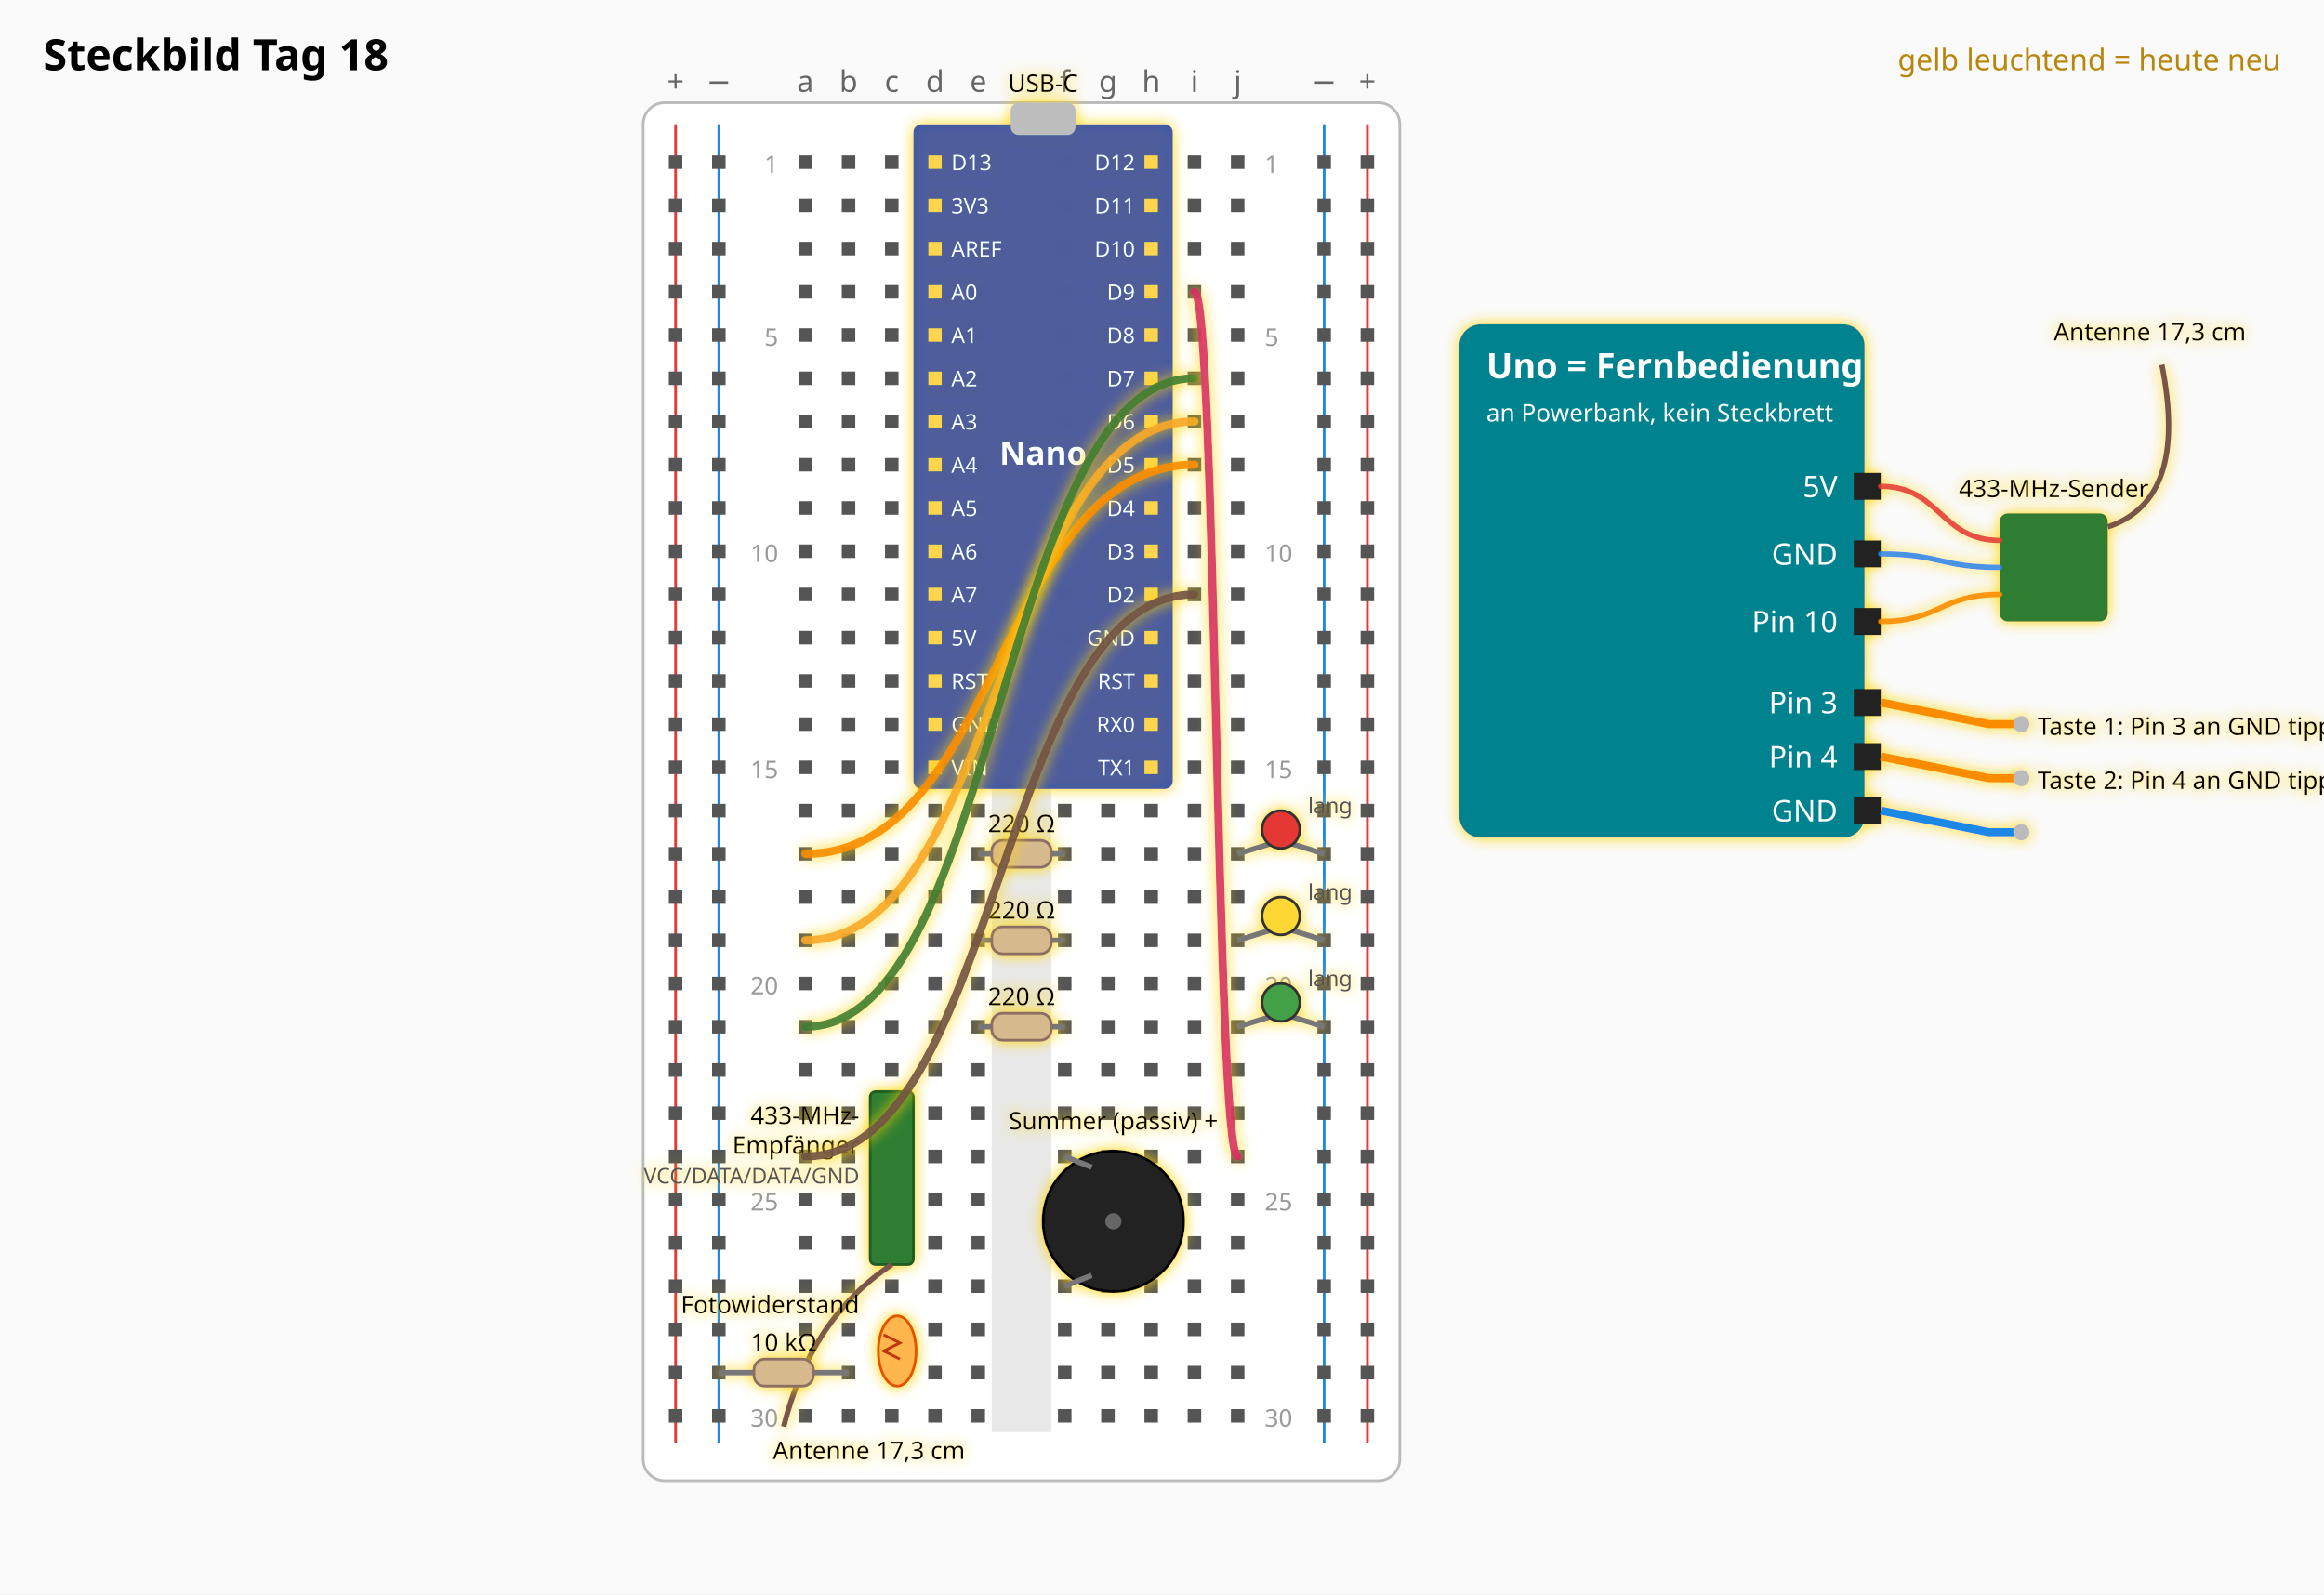
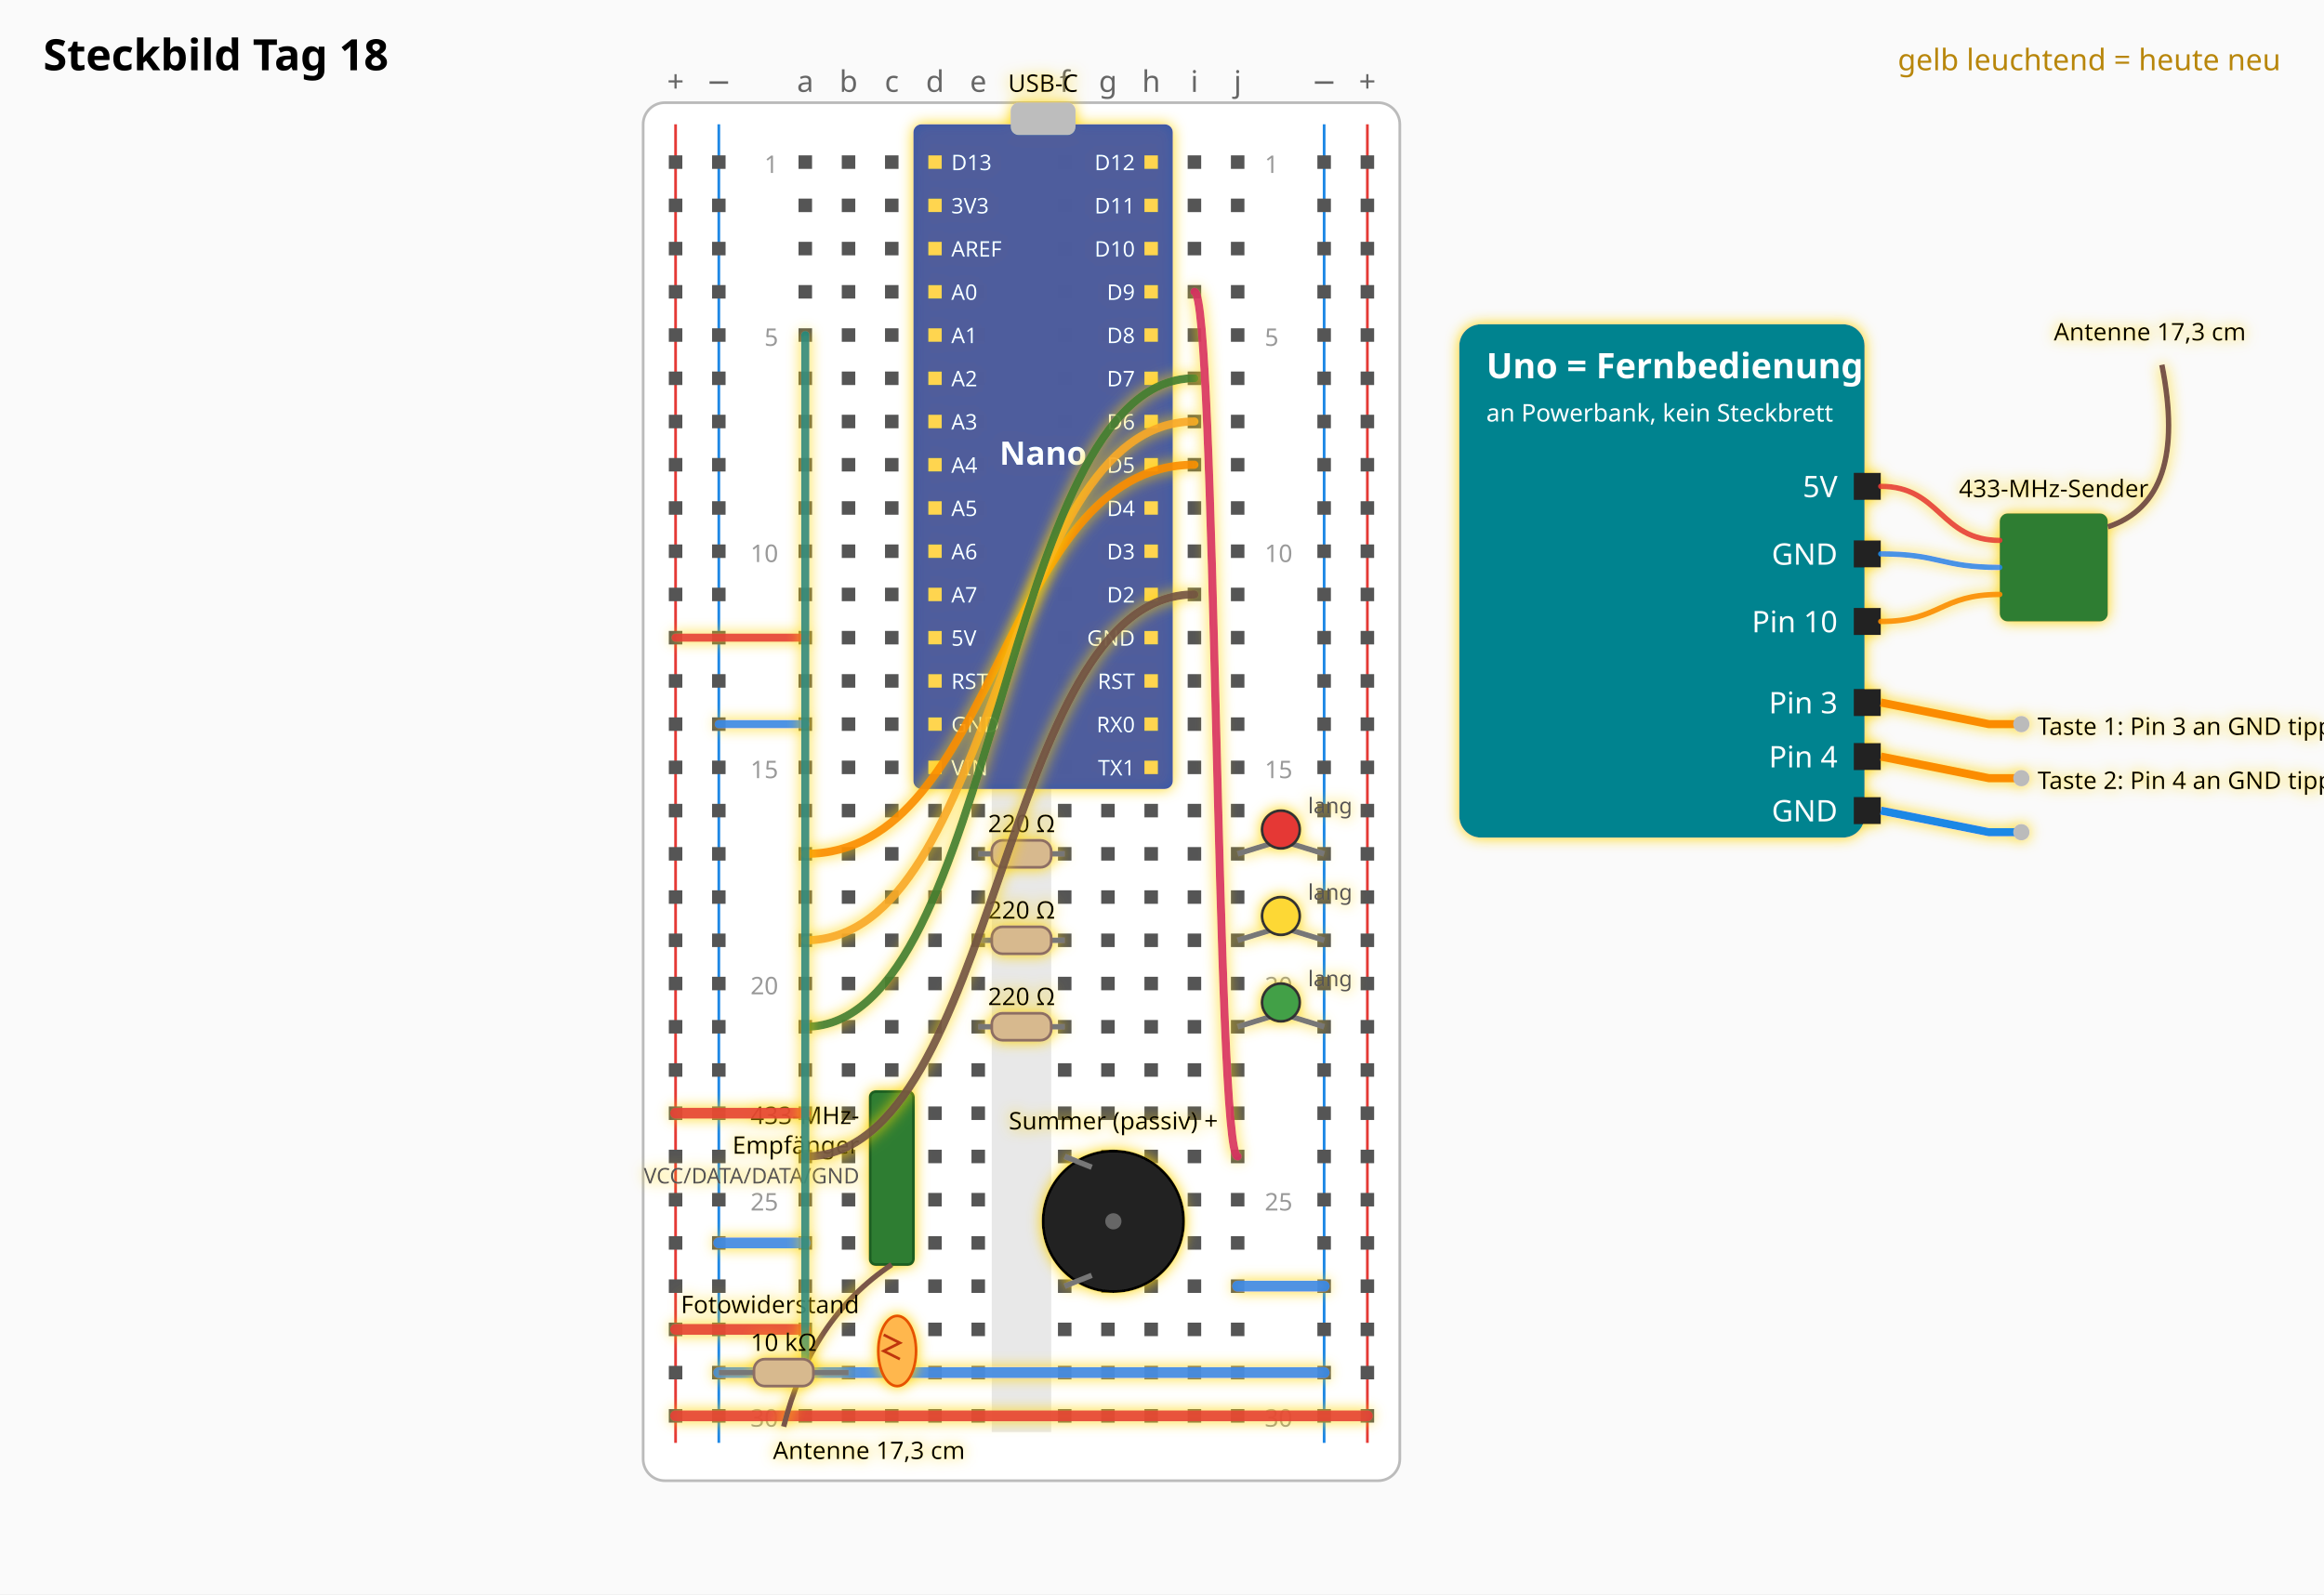
<svg xmlns="http://www.w3.org/2000/svg" viewBox="0 0 860 590" font-family="sans-serif" font-size="11">
  <defs>
-     <filter id="glow" x="-50%" y="-50%" width="200%" height="200%">
+     <filter id="glow" filterUnits="userSpaceOnUse" x="0" y="0" width="860" height="590">
      <feDropShadow dx="0" dy="0" stdDeviation="2.5" flood-color="#ffd400" flood-opacity="1" />
    </filter>
  </defs>
  <rect width="860" height="590" fill="#fafafa" />
  <text x="16" y="26" font-size="16" font-weight="bold">Steckbild Tag 18</text>
  <text x="844" y="26" text-anchor="end" fill="#b8860b">gelb leuchtend = heute neu</text>
  <rect x="238" y="38" width="280" height="510" rx="8" fill="#ffffff" stroke="#bbb" />
  <rect x="367" y="50" width="22" height="480" fill="#e8e8e8" />
  <line x1="250" y1="46" x2="250" y2="534" stroke="#e53935" stroke-width="1" />
  <line x1="506" y1="46" x2="506" y2="534" stroke="#e53935" stroke-width="1" />
  <line x1="266" y1="46" x2="266" y2="534" stroke="#1e88e5" stroke-width="1" />
  <line x1="490" y1="46" x2="490" y2="534" stroke="#1e88e5" stroke-width="1" />
  <text x="250" y="34" text-anchor="middle" fill="#666">+</text>
  <rect x="247.5" y="57.5" width="5" height="5" fill="#555" />
  <rect x="247.5" y="73.5" width="5" height="5" fill="#555" />
  <rect x="247.5" y="89.5" width="5" height="5" fill="#555" />
  <rect x="247.5" y="105.5" width="5" height="5" fill="#555" />
  <rect x="247.5" y="121.5" width="5" height="5" fill="#555" />
  <rect x="247.5" y="137.5" width="5" height="5" fill="#555" />
  <rect x="247.5" y="153.5" width="5" height="5" fill="#555" />
  <rect x="247.5" y="169.5" width="5" height="5" fill="#555" />
  <rect x="247.5" y="185.5" width="5" height="5" fill="#555" />
  <rect x="247.5" y="201.5" width="5" height="5" fill="#555" />
  <rect x="247.5" y="217.5" width="5" height="5" fill="#555" />
  <rect x="247.5" y="233.5" width="5" height="5" fill="#555" />
  <rect x="247.5" y="249.5" width="5" height="5" fill="#555" />
  <rect x="247.5" y="265.5" width="5" height="5" fill="#555" />
  <rect x="247.5" y="281.5" width="5" height="5" fill="#555" />
  <rect x="247.5" y="297.5" width="5" height="5" fill="#555" />
  <rect x="247.5" y="313.5" width="5" height="5" fill="#555" />
  <rect x="247.5" y="329.5" width="5" height="5" fill="#555" />
  <rect x="247.5" y="345.5" width="5" height="5" fill="#555" />
  <rect x="247.5" y="361.5" width="5" height="5" fill="#555" />
  <rect x="247.5" y="377.5" width="5" height="5" fill="#555" />
  <rect x="247.5" y="393.5" width="5" height="5" fill="#555" />
  <rect x="247.5" y="409.5" width="5" height="5" fill="#555" />
  <rect x="247.5" y="425.5" width="5" height="5" fill="#555" />
  <rect x="247.5" y="441.5" width="5" height="5" fill="#555" />
  <rect x="247.5" y="457.5" width="5" height="5" fill="#555" />
  <rect x="247.5" y="473.5" width="5" height="5" fill="#555" />
  <rect x="247.5" y="489.5" width="5" height="5" fill="#555" />
  <rect x="247.5" y="505.5" width="5" height="5" fill="#555" />
  <rect x="247.5" y="521.5" width="5" height="5" fill="#555" />
  <text x="266" y="34" text-anchor="middle" fill="#666">−</text>
  <rect x="263.5" y="57.5" width="5" height="5" fill="#555" />
  <rect x="263.5" y="73.5" width="5" height="5" fill="#555" />
  <rect x="263.5" y="89.5" width="5" height="5" fill="#555" />
  <rect x="263.5" y="105.5" width="5" height="5" fill="#555" />
  <rect x="263.5" y="121.5" width="5" height="5" fill="#555" />
  <rect x="263.5" y="137.5" width="5" height="5" fill="#555" />
  <rect x="263.5" y="153.5" width="5" height="5" fill="#555" />
  <rect x="263.5" y="169.5" width="5" height="5" fill="#555" />
  <rect x="263.5" y="185.5" width="5" height="5" fill="#555" />
  <rect x="263.5" y="201.5" width="5" height="5" fill="#555" />
  <rect x="263.5" y="217.5" width="5" height="5" fill="#555" />
  <rect x="263.5" y="233.5" width="5" height="5" fill="#555" />
  <rect x="263.5" y="249.5" width="5" height="5" fill="#555" />
  <rect x="263.5" y="265.5" width="5" height="5" fill="#555" />
  <rect x="263.5" y="281.5" width="5" height="5" fill="#555" />
  <rect x="263.5" y="297.5" width="5" height="5" fill="#555" />
  <rect x="263.5" y="313.5" width="5" height="5" fill="#555" />
  <rect x="263.5" y="329.5" width="5" height="5" fill="#555" />
  <rect x="263.5" y="345.5" width="5" height="5" fill="#555" />
  <rect x="263.5" y="361.5" width="5" height="5" fill="#555" />
  <rect x="263.5" y="377.5" width="5" height="5" fill="#555" />
  <rect x="263.5" y="393.5" width="5" height="5" fill="#555" />
  <rect x="263.5" y="409.5" width="5" height="5" fill="#555" />
  <rect x="263.5" y="425.5" width="5" height="5" fill="#555" />
  <rect x="263.5" y="441.5" width="5" height="5" fill="#555" />
  <rect x="263.5" y="457.5" width="5" height="5" fill="#555" />
  <rect x="263.5" y="473.5" width="5" height="5" fill="#555" />
  <rect x="263.5" y="489.5" width="5" height="5" fill="#555" />
  <rect x="263.5" y="505.5" width="5" height="5" fill="#555" />
  <rect x="263.5" y="521.5" width="5" height="5" fill="#555" />
  <text x="298" y="34" text-anchor="middle" fill="#666">a</text>
  <rect x="295.5" y="57.5" width="5" height="5" fill="#555" />
  <rect x="295.5" y="73.5" width="5" height="5" fill="#555" />
  <rect x="295.5" y="89.5" width="5" height="5" fill="#555" />
  <rect x="295.5" y="105.5" width="5" height="5" fill="#555" />
  <rect x="295.5" y="121.5" width="5" height="5" fill="#555" />
  <rect x="295.5" y="137.5" width="5" height="5" fill="#555" />
  <rect x="295.5" y="153.5" width="5" height="5" fill="#555" />
  <rect x="295.5" y="169.5" width="5" height="5" fill="#555" />
  <rect x="295.5" y="185.5" width="5" height="5" fill="#555" />
  <rect x="295.5" y="201.5" width="5" height="5" fill="#555" />
  <rect x="295.5" y="217.5" width="5" height="5" fill="#555" />
  <rect x="295.5" y="233.5" width="5" height="5" fill="#555" />
  <rect x="295.5" y="249.5" width="5" height="5" fill="#555" />
  <rect x="295.5" y="265.5" width="5" height="5" fill="#555" />
  <rect x="295.5" y="281.5" width="5" height="5" fill="#555" />
  <rect x="295.5" y="297.5" width="5" height="5" fill="#555" />
  <rect x="295.5" y="313.5" width="5" height="5" fill="#555" />
  <rect x="295.5" y="329.5" width="5" height="5" fill="#555" />
  <rect x="295.5" y="345.5" width="5" height="5" fill="#555" />
  <rect x="295.5" y="361.5" width="5" height="5" fill="#555" />
  <rect x="295.5" y="377.5" width="5" height="5" fill="#555" />
  <rect x="295.5" y="393.5" width="5" height="5" fill="#555" />
  <rect x="295.5" y="409.5" width="5" height="5" fill="#555" />
  <rect x="295.5" y="425.5" width="5" height="5" fill="#555" />
  <rect x="295.5" y="441.5" width="5" height="5" fill="#555" />
  <rect x="295.5" y="457.5" width="5" height="5" fill="#555" />
  <rect x="295.5" y="473.5" width="5" height="5" fill="#555" />
  <rect x="295.5" y="489.5" width="5" height="5" fill="#555" />
  <rect x="295.5" y="505.5" width="5" height="5" fill="#555" />
  <rect x="295.5" y="521.5" width="5" height="5" fill="#555" />
  <text x="314" y="34" text-anchor="middle" fill="#666">b</text>
  <rect x="311.5" y="57.5" width="5" height="5" fill="#555" />
  <rect x="311.5" y="73.5" width="5" height="5" fill="#555" />
  <rect x="311.5" y="89.5" width="5" height="5" fill="#555" />
  <rect x="311.5" y="105.5" width="5" height="5" fill="#555" />
  <rect x="311.5" y="121.5" width="5" height="5" fill="#555" />
  <rect x="311.5" y="137.5" width="5" height="5" fill="#555" />
  <rect x="311.5" y="153.5" width="5" height="5" fill="#555" />
  <rect x="311.5" y="169.5" width="5" height="5" fill="#555" />
  <rect x="311.5" y="185.5" width="5" height="5" fill="#555" />
  <rect x="311.5" y="201.5" width="5" height="5" fill="#555" />
  <rect x="311.5" y="217.5" width="5" height="5" fill="#555" />
  <rect x="311.5" y="233.5" width="5" height="5" fill="#555" />
  <rect x="311.5" y="249.5" width="5" height="5" fill="#555" />
  <rect x="311.5" y="265.5" width="5" height="5" fill="#555" />
  <rect x="311.5" y="281.5" width="5" height="5" fill="#555" />
  <rect x="311.5" y="297.5" width="5" height="5" fill="#555" />
  <rect x="311.5" y="313.5" width="5" height="5" fill="#555" />
  <rect x="311.5" y="329.5" width="5" height="5" fill="#555" />
  <rect x="311.5" y="345.5" width="5" height="5" fill="#555" />
  <rect x="311.5" y="361.5" width="5" height="5" fill="#555" />
  <rect x="311.5" y="377.5" width="5" height="5" fill="#555" />
  <rect x="311.5" y="393.5" width="5" height="5" fill="#555" />
  <rect x="311.5" y="409.5" width="5" height="5" fill="#555" />
  <rect x="311.5" y="425.5" width="5" height="5" fill="#555" />
  <rect x="311.5" y="441.5" width="5" height="5" fill="#555" />
  <rect x="311.5" y="457.5" width="5" height="5" fill="#555" />
  <rect x="311.5" y="473.5" width="5" height="5" fill="#555" />
  <rect x="311.5" y="489.5" width="5" height="5" fill="#555" />
  <rect x="311.5" y="505.5" width="5" height="5" fill="#555" />
  <rect x="311.5" y="521.5" width="5" height="5" fill="#555" />
  <text x="330" y="34" text-anchor="middle" fill="#666">c</text>
  <rect x="327.5" y="57.5" width="5" height="5" fill="#555" />
  <rect x="327.5" y="73.5" width="5" height="5" fill="#555" />
  <rect x="327.5" y="89.5" width="5" height="5" fill="#555" />
  <rect x="327.5" y="105.5" width="5" height="5" fill="#555" />
  <rect x="327.5" y="121.5" width="5" height="5" fill="#555" />
  <rect x="327.5" y="137.5" width="5" height="5" fill="#555" />
  <rect x="327.5" y="153.5" width="5" height="5" fill="#555" />
  <rect x="327.5" y="169.5" width="5" height="5" fill="#555" />
  <rect x="327.5" y="185.5" width="5" height="5" fill="#555" />
  <rect x="327.5" y="201.5" width="5" height="5" fill="#555" />
  <rect x="327.5" y="217.5" width="5" height="5" fill="#555" />
  <rect x="327.5" y="233.5" width="5" height="5" fill="#555" />
  <rect x="327.5" y="249.5" width="5" height="5" fill="#555" />
  <rect x="327.5" y="265.5" width="5" height="5" fill="#555" />
  <rect x="327.5" y="281.5" width="5" height="5" fill="#555" />
  <rect x="327.5" y="297.5" width="5" height="5" fill="#555" />
  <rect x="327.5" y="313.5" width="5" height="5" fill="#555" />
  <rect x="327.5" y="329.5" width="5" height="5" fill="#555" />
  <rect x="327.5" y="345.5" width="5" height="5" fill="#555" />
  <rect x="327.5" y="361.5" width="5" height="5" fill="#555" />
  <rect x="327.5" y="377.5" width="5" height="5" fill="#555" />
  <rect x="327.5" y="393.5" width="5" height="5" fill="#555" />
  <rect x="327.5" y="409.5" width="5" height="5" fill="#555" />
  <rect x="327.5" y="425.5" width="5" height="5" fill="#555" />
  <rect x="327.5" y="441.5" width="5" height="5" fill="#555" />
  <rect x="327.5" y="457.5" width="5" height="5" fill="#555" />
  <rect x="327.5" y="473.5" width="5" height="5" fill="#555" />
  <rect x="327.5" y="489.5" width="5" height="5" fill="#555" />
  <rect x="327.5" y="505.5" width="5" height="5" fill="#555" />
  <rect x="327.5" y="521.5" width="5" height="5" fill="#555" />
  <text x="346" y="34" text-anchor="middle" fill="#666">d</text>
  <rect x="343.5" y="57.5" width="5" height="5" fill="#555" />
  <rect x="343.5" y="73.5" width="5" height="5" fill="#555" />
  <rect x="343.5" y="89.5" width="5" height="5" fill="#555" />
  <rect x="343.5" y="105.5" width="5" height="5" fill="#555" />
  <rect x="343.5" y="121.5" width="5" height="5" fill="#555" />
  <rect x="343.5" y="137.5" width="5" height="5" fill="#555" />
  <rect x="343.5" y="153.5" width="5" height="5" fill="#555" />
  <rect x="343.5" y="169.5" width="5" height="5" fill="#555" />
  <rect x="343.5" y="185.5" width="5" height="5" fill="#555" />
  <rect x="343.5" y="201.5" width="5" height="5" fill="#555" />
  <rect x="343.5" y="217.5" width="5" height="5" fill="#555" />
  <rect x="343.5" y="233.5" width="5" height="5" fill="#555" />
  <rect x="343.5" y="249.5" width="5" height="5" fill="#555" />
  <rect x="343.5" y="265.5" width="5" height="5" fill="#555" />
  <rect x="343.5" y="281.5" width="5" height="5" fill="#555" />
  <rect x="343.5" y="297.5" width="5" height="5" fill="#555" />
  <rect x="343.5" y="313.5" width="5" height="5" fill="#555" />
  <rect x="343.5" y="329.5" width="5" height="5" fill="#555" />
  <rect x="343.5" y="345.5" width="5" height="5" fill="#555" />
  <rect x="343.5" y="361.5" width="5" height="5" fill="#555" />
  <rect x="343.5" y="377.5" width="5" height="5" fill="#555" />
  <rect x="343.5" y="393.5" width="5" height="5" fill="#555" />
  <rect x="343.5" y="409.5" width="5" height="5" fill="#555" />
  <rect x="343.5" y="425.5" width="5" height="5" fill="#555" />
  <rect x="343.5" y="441.5" width="5" height="5" fill="#555" />
  <rect x="343.5" y="457.5" width="5" height="5" fill="#555" />
  <rect x="343.5" y="473.5" width="5" height="5" fill="#555" />
  <rect x="343.5" y="489.5" width="5" height="5" fill="#555" />
  <rect x="343.5" y="505.5" width="5" height="5" fill="#555" />
  <rect x="343.5" y="521.5" width="5" height="5" fill="#555" />
  <text x="362" y="34" text-anchor="middle" fill="#666">e</text>
  <rect x="359.5" y="57.5" width="5" height="5" fill="#555" />
  <rect x="359.5" y="73.5" width="5" height="5" fill="#555" />
  <rect x="359.5" y="89.5" width="5" height="5" fill="#555" />
  <rect x="359.5" y="105.5" width="5" height="5" fill="#555" />
  <rect x="359.5" y="121.5" width="5" height="5" fill="#555" />
  <rect x="359.5" y="137.5" width="5" height="5" fill="#555" />
  <rect x="359.5" y="153.5" width="5" height="5" fill="#555" />
  <rect x="359.5" y="169.5" width="5" height="5" fill="#555" />
  <rect x="359.5" y="185.5" width="5" height="5" fill="#555" />
  <rect x="359.5" y="201.5" width="5" height="5" fill="#555" />
  <rect x="359.5" y="217.5" width="5" height="5" fill="#555" />
  <rect x="359.5" y="233.5" width="5" height="5" fill="#555" />
  <rect x="359.5" y="249.5" width="5" height="5" fill="#555" />
  <rect x="359.5" y="265.5" width="5" height="5" fill="#555" />
  <rect x="359.5" y="281.5" width="5" height="5" fill="#555" />
  <rect x="359.5" y="297.5" width="5" height="5" fill="#555" />
  <rect x="359.5" y="313.5" width="5" height="5" fill="#555" />
  <rect x="359.5" y="329.5" width="5" height="5" fill="#555" />
  <rect x="359.5" y="345.5" width="5" height="5" fill="#555" />
  <rect x="359.5" y="361.5" width="5" height="5" fill="#555" />
  <rect x="359.5" y="377.5" width="5" height="5" fill="#555" />
  <rect x="359.5" y="393.5" width="5" height="5" fill="#555" />
  <rect x="359.5" y="409.5" width="5" height="5" fill="#555" />
  <rect x="359.5" y="425.5" width="5" height="5" fill="#555" />
  <rect x="359.5" y="441.5" width="5" height="5" fill="#555" />
  <rect x="359.5" y="457.5" width="5" height="5" fill="#555" />
  <rect x="359.5" y="473.5" width="5" height="5" fill="#555" />
  <rect x="359.5" y="489.5" width="5" height="5" fill="#555" />
  <rect x="359.5" y="505.5" width="5" height="5" fill="#555" />
  <rect x="359.5" y="521.5" width="5" height="5" fill="#555" />
  <text x="394" y="34" text-anchor="middle" fill="#666">f</text>
  <rect x="391.5" y="57.5" width="5" height="5" fill="#555" />
  <rect x="391.5" y="73.5" width="5" height="5" fill="#555" />
  <rect x="391.5" y="89.5" width="5" height="5" fill="#555" />
  <rect x="391.5" y="105.5" width="5" height="5" fill="#555" />
  <rect x="391.5" y="121.5" width="5" height="5" fill="#555" />
  <rect x="391.5" y="137.5" width="5" height="5" fill="#555" />
  <rect x="391.5" y="153.5" width="5" height="5" fill="#555" />
  <rect x="391.5" y="169.5" width="5" height="5" fill="#555" />
  <rect x="391.5" y="185.5" width="5" height="5" fill="#555" />
  <rect x="391.5" y="201.5" width="5" height="5" fill="#555" />
  <rect x="391.5" y="217.5" width="5" height="5" fill="#555" />
  <rect x="391.5" y="233.5" width="5" height="5" fill="#555" />
  <rect x="391.5" y="249.5" width="5" height="5" fill="#555" />
  <rect x="391.5" y="265.5" width="5" height="5" fill="#555" />
  <rect x="391.5" y="281.5" width="5" height="5" fill="#555" />
  <rect x="391.5" y="297.5" width="5" height="5" fill="#555" />
  <rect x="391.5" y="313.5" width="5" height="5" fill="#555" />
  <rect x="391.5" y="329.5" width="5" height="5" fill="#555" />
  <rect x="391.5" y="345.5" width="5" height="5" fill="#555" />
  <rect x="391.5" y="361.5" width="5" height="5" fill="#555" />
  <rect x="391.5" y="377.5" width="5" height="5" fill="#555" />
  <rect x="391.5" y="393.5" width="5" height="5" fill="#555" />
  <rect x="391.5" y="409.5" width="5" height="5" fill="#555" />
  <rect x="391.5" y="425.5" width="5" height="5" fill="#555" />
  <rect x="391.5" y="441.5" width="5" height="5" fill="#555" />
  <rect x="391.5" y="457.5" width="5" height="5" fill="#555" />
  <rect x="391.5" y="473.5" width="5" height="5" fill="#555" />
  <rect x="391.5" y="489.5" width="5" height="5" fill="#555" />
  <rect x="391.5" y="505.5" width="5" height="5" fill="#555" />
  <rect x="391.5" y="521.5" width="5" height="5" fill="#555" />
  <text x="410" y="34" text-anchor="middle" fill="#666">g</text>
  <rect x="407.5" y="57.5" width="5" height="5" fill="#555" />
  <rect x="407.5" y="73.5" width="5" height="5" fill="#555" />
  <rect x="407.5" y="89.5" width="5" height="5" fill="#555" />
  <rect x="407.5" y="105.5" width="5" height="5" fill="#555" />
  <rect x="407.5" y="121.5" width="5" height="5" fill="#555" />
  <rect x="407.5" y="137.5" width="5" height="5" fill="#555" />
  <rect x="407.5" y="153.5" width="5" height="5" fill="#555" />
  <rect x="407.5" y="169.5" width="5" height="5" fill="#555" />
  <rect x="407.5" y="185.5" width="5" height="5" fill="#555" />
  <rect x="407.5" y="201.5" width="5" height="5" fill="#555" />
  <rect x="407.5" y="217.5" width="5" height="5" fill="#555" />
  <rect x="407.5" y="233.5" width="5" height="5" fill="#555" />
  <rect x="407.5" y="249.5" width="5" height="5" fill="#555" />
  <rect x="407.5" y="265.5" width="5" height="5" fill="#555" />
  <rect x="407.5" y="281.5" width="5" height="5" fill="#555" />
  <rect x="407.5" y="297.5" width="5" height="5" fill="#555" />
  <rect x="407.5" y="313.5" width="5" height="5" fill="#555" />
  <rect x="407.5" y="329.5" width="5" height="5" fill="#555" />
  <rect x="407.5" y="345.5" width="5" height="5" fill="#555" />
  <rect x="407.5" y="361.5" width="5" height="5" fill="#555" />
  <rect x="407.5" y="377.5" width="5" height="5" fill="#555" />
  <rect x="407.5" y="393.5" width="5" height="5" fill="#555" />
  <rect x="407.5" y="409.5" width="5" height="5" fill="#555" />
  <rect x="407.5" y="425.5" width="5" height="5" fill="#555" />
  <rect x="407.5" y="441.5" width="5" height="5" fill="#555" />
  <rect x="407.5" y="457.5" width="5" height="5" fill="#555" />
  <rect x="407.5" y="473.5" width="5" height="5" fill="#555" />
  <rect x="407.5" y="489.5" width="5" height="5" fill="#555" />
  <rect x="407.5" y="505.5" width="5" height="5" fill="#555" />
  <rect x="407.5" y="521.5" width="5" height="5" fill="#555" />
  <text x="426" y="34" text-anchor="middle" fill="#666">h</text>
  <rect x="423.5" y="57.5" width="5" height="5" fill="#555" />
  <rect x="423.5" y="73.5" width="5" height="5" fill="#555" />
  <rect x="423.5" y="89.5" width="5" height="5" fill="#555" />
  <rect x="423.5" y="105.5" width="5" height="5" fill="#555" />
  <rect x="423.5" y="121.5" width="5" height="5" fill="#555" />
  <rect x="423.5" y="137.5" width="5" height="5" fill="#555" />
  <rect x="423.5" y="153.5" width="5" height="5" fill="#555" />
  <rect x="423.5" y="169.5" width="5" height="5" fill="#555" />
  <rect x="423.5" y="185.5" width="5" height="5" fill="#555" />
  <rect x="423.5" y="201.5" width="5" height="5" fill="#555" />
  <rect x="423.5" y="217.5" width="5" height="5" fill="#555" />
  <rect x="423.5" y="233.5" width="5" height="5" fill="#555" />
  <rect x="423.5" y="249.5" width="5" height="5" fill="#555" />
  <rect x="423.5" y="265.5" width="5" height="5" fill="#555" />
  <rect x="423.5" y="281.5" width="5" height="5" fill="#555" />
  <rect x="423.5" y="297.5" width="5" height="5" fill="#555" />
  <rect x="423.5" y="313.5" width="5" height="5" fill="#555" />
  <rect x="423.5" y="329.5" width="5" height="5" fill="#555" />
  <rect x="423.5" y="345.5" width="5" height="5" fill="#555" />
  <rect x="423.5" y="361.5" width="5" height="5" fill="#555" />
  <rect x="423.5" y="377.5" width="5" height="5" fill="#555" />
  <rect x="423.5" y="393.5" width="5" height="5" fill="#555" />
  <rect x="423.5" y="409.5" width="5" height="5" fill="#555" />
  <rect x="423.5" y="425.5" width="5" height="5" fill="#555" />
  <rect x="423.5" y="441.5" width="5" height="5" fill="#555" />
  <rect x="423.5" y="457.5" width="5" height="5" fill="#555" />
  <rect x="423.5" y="473.5" width="5" height="5" fill="#555" />
  <rect x="423.5" y="489.5" width="5" height="5" fill="#555" />
  <rect x="423.5" y="505.5" width="5" height="5" fill="#555" />
  <rect x="423.5" y="521.5" width="5" height="5" fill="#555" />
  <text x="442" y="34" text-anchor="middle" fill="#666">i</text>
  <rect x="439.5" y="57.5" width="5" height="5" fill="#555" />
  <rect x="439.5" y="73.5" width="5" height="5" fill="#555" />
  <rect x="439.5" y="89.5" width="5" height="5" fill="#555" />
  <rect x="439.5" y="105.5" width="5" height="5" fill="#555" />
  <rect x="439.5" y="121.5" width="5" height="5" fill="#555" />
  <rect x="439.5" y="137.5" width="5" height="5" fill="#555" />
  <rect x="439.5" y="153.5" width="5" height="5" fill="#555" />
  <rect x="439.5" y="169.5" width="5" height="5" fill="#555" />
  <rect x="439.5" y="185.5" width="5" height="5" fill="#555" />
  <rect x="439.5" y="201.5" width="5" height="5" fill="#555" />
  <rect x="439.5" y="217.5" width="5" height="5" fill="#555" />
  <rect x="439.5" y="233.5" width="5" height="5" fill="#555" />
  <rect x="439.5" y="249.5" width="5" height="5" fill="#555" />
  <rect x="439.5" y="265.5" width="5" height="5" fill="#555" />
  <rect x="439.5" y="281.5" width="5" height="5" fill="#555" />
  <rect x="439.5" y="297.5" width="5" height="5" fill="#555" />
  <rect x="439.5" y="313.5" width="5" height="5" fill="#555" />
  <rect x="439.5" y="329.5" width="5" height="5" fill="#555" />
  <rect x="439.5" y="345.5" width="5" height="5" fill="#555" />
  <rect x="439.5" y="361.5" width="5" height="5" fill="#555" />
  <rect x="439.5" y="377.5" width="5" height="5" fill="#555" />
  <rect x="439.5" y="393.5" width="5" height="5" fill="#555" />
  <rect x="439.5" y="409.5" width="5" height="5" fill="#555" />
  <rect x="439.5" y="425.5" width="5" height="5" fill="#555" />
  <rect x="439.5" y="441.5" width="5" height="5" fill="#555" />
  <rect x="439.5" y="457.5" width="5" height="5" fill="#555" />
  <rect x="439.5" y="473.5" width="5" height="5" fill="#555" />
  <rect x="439.5" y="489.5" width="5" height="5" fill="#555" />
  <rect x="439.5" y="505.5" width="5" height="5" fill="#555" />
  <rect x="439.5" y="521.5" width="5" height="5" fill="#555" />
  <text x="458" y="34" text-anchor="middle" fill="#666">j</text>
  <rect x="455.5" y="57.5" width="5" height="5" fill="#555" />
  <rect x="455.5" y="73.5" width="5" height="5" fill="#555" />
  <rect x="455.5" y="89.5" width="5" height="5" fill="#555" />
  <rect x="455.5" y="105.5" width="5" height="5" fill="#555" />
  <rect x="455.5" y="121.5" width="5" height="5" fill="#555" />
  <rect x="455.5" y="137.5" width="5" height="5" fill="#555" />
  <rect x="455.5" y="153.5" width="5" height="5" fill="#555" />
  <rect x="455.5" y="169.5" width="5" height="5" fill="#555" />
  <rect x="455.5" y="185.5" width="5" height="5" fill="#555" />
  <rect x="455.5" y="201.5" width="5" height="5" fill="#555" />
  <rect x="455.5" y="217.5" width="5" height="5" fill="#555" />
  <rect x="455.5" y="233.5" width="5" height="5" fill="#555" />
  <rect x="455.5" y="249.5" width="5" height="5" fill="#555" />
  <rect x="455.5" y="265.5" width="5" height="5" fill="#555" />
  <rect x="455.5" y="281.5" width="5" height="5" fill="#555" />
  <rect x="455.5" y="297.5" width="5" height="5" fill="#555" />
  <rect x="455.5" y="313.5" width="5" height="5" fill="#555" />
  <rect x="455.5" y="329.5" width="5" height="5" fill="#555" />
  <rect x="455.5" y="345.5" width="5" height="5" fill="#555" />
  <rect x="455.5" y="361.5" width="5" height="5" fill="#555" />
  <rect x="455.5" y="377.5" width="5" height="5" fill="#555" />
  <rect x="455.5" y="393.5" width="5" height="5" fill="#555" />
  <rect x="455.5" y="409.5" width="5" height="5" fill="#555" />
  <rect x="455.5" y="425.5" width="5" height="5" fill="#555" />
  <rect x="455.5" y="441.5" width="5" height="5" fill="#555" />
  <rect x="455.5" y="457.5" width="5" height="5" fill="#555" />
  <rect x="455.5" y="473.5" width="5" height="5" fill="#555" />
  <rect x="455.5" y="489.5" width="5" height="5" fill="#555" />
  <rect x="455.5" y="505.5" width="5" height="5" fill="#555" />
  <rect x="455.5" y="521.5" width="5" height="5" fill="#555" />
  <text x="490" y="34" text-anchor="middle" fill="#666">−</text>
  <rect x="487.5" y="57.5" width="5" height="5" fill="#555" />
  <rect x="487.5" y="73.5" width="5" height="5" fill="#555" />
  <rect x="487.5" y="89.5" width="5" height="5" fill="#555" />
  <rect x="487.5" y="105.5" width="5" height="5" fill="#555" />
  <rect x="487.5" y="121.5" width="5" height="5" fill="#555" />
  <rect x="487.5" y="137.5" width="5" height="5" fill="#555" />
  <rect x="487.5" y="153.5" width="5" height="5" fill="#555" />
  <rect x="487.5" y="169.5" width="5" height="5" fill="#555" />
  <rect x="487.5" y="185.5" width="5" height="5" fill="#555" />
  <rect x="487.5" y="201.5" width="5" height="5" fill="#555" />
  <rect x="487.5" y="217.5" width="5" height="5" fill="#555" />
  <rect x="487.5" y="233.5" width="5" height="5" fill="#555" />
  <rect x="487.5" y="249.5" width="5" height="5" fill="#555" />
  <rect x="487.5" y="265.5" width="5" height="5" fill="#555" />
  <rect x="487.5" y="281.5" width="5" height="5" fill="#555" />
  <rect x="487.5" y="297.5" width="5" height="5" fill="#555" />
  <rect x="487.5" y="313.5" width="5" height="5" fill="#555" />
  <rect x="487.5" y="329.5" width="5" height="5" fill="#555" />
  <rect x="487.5" y="345.5" width="5" height="5" fill="#555" />
  <rect x="487.5" y="361.5" width="5" height="5" fill="#555" />
  <rect x="487.5" y="377.5" width="5" height="5" fill="#555" />
  <rect x="487.5" y="393.5" width="5" height="5" fill="#555" />
  <rect x="487.5" y="409.5" width="5" height="5" fill="#555" />
  <rect x="487.5" y="425.5" width="5" height="5" fill="#555" />
  <rect x="487.5" y="441.5" width="5" height="5" fill="#555" />
  <rect x="487.5" y="457.5" width="5" height="5" fill="#555" />
  <rect x="487.5" y="473.5" width="5" height="5" fill="#555" />
  <rect x="487.5" y="489.5" width="5" height="5" fill="#555" />
  <rect x="487.5" y="505.5" width="5" height="5" fill="#555" />
  <rect x="487.5" y="521.5" width="5" height="5" fill="#555" />
  <text x="506" y="34" text-anchor="middle" fill="#666">+</text>
  <rect x="503.5" y="57.5" width="5" height="5" fill="#555" />
  <rect x="503.5" y="73.5" width="5" height="5" fill="#555" />
  <rect x="503.5" y="89.5" width="5" height="5" fill="#555" />
  <rect x="503.5" y="105.5" width="5" height="5" fill="#555" />
  <rect x="503.5" y="121.5" width="5" height="5" fill="#555" />
  <rect x="503.5" y="137.5" width="5" height="5" fill="#555" />
  <rect x="503.5" y="153.5" width="5" height="5" fill="#555" />
  <rect x="503.5" y="169.5" width="5" height="5" fill="#555" />
  <rect x="503.5" y="185.5" width="5" height="5" fill="#555" />
  <rect x="503.5" y="201.5" width="5" height="5" fill="#555" />
  <rect x="503.5" y="217.5" width="5" height="5" fill="#555" />
  <rect x="503.5" y="233.5" width="5" height="5" fill="#555" />
  <rect x="503.5" y="249.5" width="5" height="5" fill="#555" />
  <rect x="503.5" y="265.5" width="5" height="5" fill="#555" />
  <rect x="503.5" y="281.5" width="5" height="5" fill="#555" />
  <rect x="503.5" y="297.5" width="5" height="5" fill="#555" />
  <rect x="503.5" y="313.5" width="5" height="5" fill="#555" />
  <rect x="503.5" y="329.5" width="5" height="5" fill="#555" />
  <rect x="503.5" y="345.5" width="5" height="5" fill="#555" />
  <rect x="503.5" y="361.5" width="5" height="5" fill="#555" />
  <rect x="503.5" y="377.5" width="5" height="5" fill="#555" />
  <rect x="503.5" y="393.5" width="5" height="5" fill="#555" />
  <rect x="503.5" y="409.5" width="5" height="5" fill="#555" />
  <rect x="503.5" y="425.5" width="5" height="5" fill="#555" />
  <rect x="503.5" y="441.5" width="5" height="5" fill="#555" />
  <rect x="503.5" y="457.5" width="5" height="5" fill="#555" />
  <rect x="503.5" y="473.5" width="5" height="5" fill="#555" />
  <rect x="503.5" y="489.5" width="5" height="5" fill="#555" />
  <rect x="503.5" y="505.5" width="5" height="5" fill="#555" />
  <rect x="503.5" y="521.5" width="5" height="5" fill="#555" />
  <text x="288" y="64" text-anchor="end" fill="#999" font-size="9">1</text>
  <text x="468" y="64" fill="#999" font-size="9">1</text>
  <text x="288" y="128" text-anchor="end" fill="#999" font-size="9">5</text>
  <text x="468" y="128" fill="#999" font-size="9">5</text>
  <text x="288" y="208" text-anchor="end" fill="#999" font-size="9">10</text>
  <text x="468" y="208" fill="#999" font-size="9">10</text>
  <text x="288" y="288" text-anchor="end" fill="#999" font-size="9">15</text>
  <text x="468" y="288" fill="#999" font-size="9">15</text>
  <text x="288" y="368" text-anchor="end" fill="#999" font-size="9">20</text>
  <text x="468" y="368" fill="#999" font-size="9">20</text>
  <text x="288" y="448" text-anchor="end" fill="#999" font-size="9">25</text>
  <text x="468" y="448" fill="#999" font-size="9">25</text>
  <text x="288" y="528" text-anchor="end" fill="#999" font-size="9">30</text>
  <text x="468" y="528" fill="#999" font-size="9">30</text>
  <g class="neu" filter="url(#glow)">
    <rect x="338" y="46" width="96" height="246" rx="3" fill="#0d47a1" opacity="0.92" />
    <rect x="374.0" y="38" width="24" height="12" rx="3" fill="#bdbdbd" />
    <text x="386.0" y="172.0" text-anchor="middle" fill="#fff" font-size="12" font-weight="bold">Nano</text>
    <text x="386.0" y="34" text-anchor="middle" font-size="9">USB-C</text>
    <text x="352" y="63" fill="#fff" font-size="8">D13</text>
    <text x="420" y="63" fill="#fff" font-size="8" text-anchor="end">D12</text>
    <rect x="343.5" y="57.5" width="5" height="5" fill="#ffd54f" />
    <rect x="423.5" y="57.5" width="5" height="5" fill="#ffd54f" />
    <text x="352" y="79" fill="#fff" font-size="8">3V3</text>
    <text x="420" y="79" fill="#fff" font-size="8" text-anchor="end">D11</text>
    <rect x="343.5" y="73.5" width="5" height="5" fill="#ffd54f" />
    <rect x="423.5" y="73.5" width="5" height="5" fill="#ffd54f" />
    <text x="352" y="95" fill="#fff" font-size="8">AREF</text>
    <text x="420" y="95" fill="#fff" font-size="8" text-anchor="end">D10</text>
    <rect x="343.5" y="89.5" width="5" height="5" fill="#ffd54f" />
    <rect x="423.5" y="89.5" width="5" height="5" fill="#ffd54f" />
    <text x="352" y="111" fill="#fff" font-size="8">A0</text>
    <text x="420" y="111" fill="#fff" font-size="8" text-anchor="end">D9</text>
    <rect x="343.5" y="105.5" width="5" height="5" fill="#ffd54f" />
    <rect x="423.5" y="105.5" width="5" height="5" fill="#ffd54f" />
    <text x="352" y="127" fill="#fff" font-size="8">A1</text>
    <text x="420" y="127" fill="#fff" font-size="8" text-anchor="end">D8</text>
    <rect x="343.5" y="121.5" width="5" height="5" fill="#ffd54f" />
    <rect x="423.5" y="121.5" width="5" height="5" fill="#ffd54f" />
    <text x="352" y="143" fill="#fff" font-size="8">A2</text>
    <text x="420" y="143" fill="#fff" font-size="8" text-anchor="end">D7</text>
    <rect x="343.5" y="137.5" width="5" height="5" fill="#ffd54f" />
    <rect x="423.5" y="137.5" width="5" height="5" fill="#ffd54f" />
    <text x="352" y="159" fill="#fff" font-size="8">A3</text>
    <text x="420" y="159" fill="#fff" font-size="8" text-anchor="end">D6</text>
    <rect x="343.5" y="153.5" width="5" height="5" fill="#ffd54f" />
    <rect x="423.5" y="153.5" width="5" height="5" fill="#ffd54f" />
    <text x="352" y="175" fill="#fff" font-size="8">A4</text>
    <text x="420" y="175" fill="#fff" font-size="8" text-anchor="end">D5</text>
    <rect x="343.5" y="169.5" width="5" height="5" fill="#ffd54f" />
    <rect x="423.5" y="169.5" width="5" height="5" fill="#ffd54f" />
    <text x="352" y="191" fill="#fff" font-size="8">A5</text>
    <text x="420" y="191" fill="#fff" font-size="8" text-anchor="end">D4</text>
    <rect x="343.5" y="185.5" width="5" height="5" fill="#ffd54f" />
    <rect x="423.5" y="185.5" width="5" height="5" fill="#ffd54f" />
    <text x="352" y="207" fill="#fff" font-size="8">A6</text>
    <text x="420" y="207" fill="#fff" font-size="8" text-anchor="end">D3</text>
    <rect x="343.5" y="201.5" width="5" height="5" fill="#ffd54f" />
    <rect x="423.5" y="201.5" width="5" height="5" fill="#ffd54f" />
    <text x="352" y="223" fill="#fff" font-size="8">A7</text>
    <text x="420" y="223" fill="#fff" font-size="8" text-anchor="end">D2</text>
    <rect x="343.5" y="217.5" width="5" height="5" fill="#ffd54f" />
    <rect x="423.5" y="217.5" width="5" height="5" fill="#ffd54f" />
    <text x="352" y="239" fill="#fff" font-size="8">5V</text>
    <text x="420" y="239" fill="#fff" font-size="8" text-anchor="end">GND</text>
    <rect x="343.5" y="233.5" width="5" height="5" fill="#ffd54f" />
    <rect x="423.5" y="233.5" width="5" height="5" fill="#ffd54f" />
    <text x="352" y="255" fill="#fff" font-size="8">RST</text>
    <text x="420" y="255" fill="#fff" font-size="8" text-anchor="end">RST</text>
    <rect x="343.5" y="249.5" width="5" height="5" fill="#ffd54f" />
    <rect x="423.5" y="249.5" width="5" height="5" fill="#ffd54f" />
    <text x="352" y="271" fill="#fff" font-size="8">GND</text>
    <text x="420" y="271" fill="#fff" font-size="8" text-anchor="end">RX0</text>
    <rect x="343.5" y="265.5" width="5" height="5" fill="#ffd54f" />
    <rect x="423.5" y="265.5" width="5" height="5" fill="#ffd54f" />
    <text x="352" y="287" fill="#fff" font-size="8">VIN</text>
    <text x="420" y="287" fill="#fff" font-size="8" text-anchor="end">TX1</text>
    <rect x="343.5" y="281.5" width="5" height="5" fill="#ffd54f" />
    <rect x="423.5" y="281.5" width="5" height="5" fill="#ffd54f" />
  </g>
  <g class="neu" filter="url(#glow)">
    <path d="M298,236 C274.0,236 274.0,236 250,236" fill="none" stroke="#e53935" stroke-width="3" stroke-linecap="round" opacity="0.9" />
  </g>
  <g class="neu" filter="url(#glow)">
    <path d="M298,268 C282.0,268 282.0,268 266,268" fill="none" stroke="#1e88e5" stroke-width="3" stroke-linecap="round" opacity="0.9" />
  </g>
  <g class="neu" filter="url(#glow)">
    <path d="M250,524 C378.0,524 378.0,524 506,524" fill="none" stroke="#e53935" stroke-width="4" stroke-linecap="round" opacity="0.9" />
  </g>
  <g class="neu" filter="url(#glow)">
    <path d="M266,508 C378.0,508 378.0,508 490,508" fill="none" stroke="#1e88e5" stroke-width="4" stroke-linecap="round" opacity="0.9" />
  </g>
  <g class="neu" filter="url(#glow)">
    <line x1="362" y1="316" x2="394" y2="316" stroke="#777" stroke-width="2" />
    <rect x="367.0" y="311.0" width="22" height="10" rx="4" fill="#d7b98e" stroke="#8d6e63" />
    <text x="378.0" y="308.0" text-anchor="middle" font-size="9">220 Ω</text>
  </g>
  <g class="neu" filter="url(#glow)">
    <line x1="458" y1="316" x2="471.0" y2="312" stroke="#777" stroke-width="2" />
    <line x1="490" y1="316" x2="477.0" y2="312" stroke="#777" stroke-width="2" />
    <circle cx="474.0" cy="307" r="7" fill="#e53935" stroke="#333" />
    <text x="484.0" y="301" font-size="8" fill="#555">lang</text>
  </g>
  <g class="neu" filter="url(#glow)">
    <path d="M442,172 C370.0,172 370.0,316 298,316" fill="none" stroke="#fb8c00" stroke-width="3" stroke-linecap="round" opacity="0.9" />
  </g>
  <g class="neu" filter="url(#glow)">
    <line x1="362" y1="348" x2="394" y2="348" stroke="#777" stroke-width="2" />
    <rect x="367.0" y="343.0" width="22" height="10" rx="4" fill="#d7b98e" stroke="#8d6e63" />
    <text x="378.0" y="340.0" text-anchor="middle" font-size="9">220 Ω</text>
  </g>
  <g class="neu" filter="url(#glow)">
    <line x1="458" y1="348" x2="471.0" y2="344" stroke="#777" stroke-width="2" />
    <line x1="490" y1="348" x2="477.0" y2="344" stroke="#777" stroke-width="2" />
    <circle cx="474.0" cy="339" r="7" fill="#fdd835" stroke="#333" />
    <text x="484.0" y="333" font-size="8" fill="#555">lang</text>
  </g>
  <g class="neu" filter="url(#glow)">
    <path d="M442,156 C370.0,156 370.0,348 298,348" fill="none" stroke="#f9a825" stroke-width="3" stroke-linecap="round" opacity="0.9" />
  </g>
  <g class="neu" filter="url(#glow)">
    <line x1="362" y1="380" x2="394" y2="380" stroke="#777" stroke-width="2" />
    <rect x="367.0" y="375.0" width="22" height="10" rx="4" fill="#d7b98e" stroke="#8d6e63" />
    <text x="378.0" y="372.0" text-anchor="middle" font-size="9">220 Ω</text>
  </g>
  <g class="neu" filter="url(#glow)">
    <line x1="458" y1="380" x2="471.0" y2="376" stroke="#777" stroke-width="2" />
    <line x1="490" y1="380" x2="477.0" y2="376" stroke="#777" stroke-width="2" />
    <circle cx="474.0" cy="371" r="7" fill="#43a047" stroke="#333" />
    <text x="484.0" y="365" font-size="8" fill="#555">lang</text>
  </g>
  <g class="neu" filter="url(#glow)">
    <path d="M442,140 C370.0,140 370.0,380 298,380" fill="none" stroke="#2e7d32" stroke-width="3" stroke-linecap="round" opacity="0.9" />
  </g>
  <g class="neu" filter="url(#glow)">
    <rect x="322" y="404" width="16" height="64" rx="2" fill="#2e7d32" stroke="#1b5e20" />
    <text x="318" y="416" text-anchor="end" font-size="9">433-MHz-</text>
    <text x="318" y="427" text-anchor="end" font-size="9">Empfänger</text>
    <text x="318" y="438" text-anchor="end" font-size="8" fill="#555">VCC/DATA/DATA/GND</text>
    <path d="M330,468 q-30,20 -40,60" stroke="#795548" stroke-width="2" fill="none" />
    <text x="286" y="540" font-size="9">Antenne 17,3 cm</text>
  </g>
  <g class="neu" filter="url(#glow)">
    <path d="M250,412 C274.0,412 274.0,412 298,412" fill="none" stroke="#e53935" stroke-width="4" stroke-linecap="round" opacity="0.9" />
  </g>
  <g class="neu" filter="url(#glow)">
    <path d="M442,220 C370.0,220 370.0,428 298,428" fill="none" stroke="#6d4c41" stroke-width="3" stroke-linecap="round" opacity="0.9" />
  </g>
  <g class="neu" filter="url(#glow)">
    <path d="M298,460 C282.0,460 282.0,460 266,460" fill="none" stroke="#1e88e5" stroke-width="4" stroke-linecap="round" opacity="0.9" />
  </g>
  <g class="neu" filter="url(#glow)">
    <circle cx="412" cy="452.0" r="26.0" fill="#222" stroke="#000" />
    <circle cx="412" cy="452.0" r="3" fill="#666" />
    <text x="412" y="418" text-anchor="middle" font-size="9">Summer (passiv) +</text>
    <line x1="394" y1="428" x2="404" y2="432" stroke="#777" stroke-width="2" />
    <line x1="394" y1="476" x2="404" y2="472" stroke="#777" stroke-width="2" />
  </g>
  <g class="neu" filter="url(#glow)">
    <path d="M442,108 C450.0,108 450.0,428 458,428" fill="none" stroke="#d81b60" stroke-width="3" stroke-linecap="round" opacity="0.9" />
  </g>
  <g class="neu" filter="url(#glow)">
    <path d="M458,476 C474.0,476 474.0,476 490,476" fill="none" stroke="#1e88e5" stroke-width="4" stroke-linecap="round" opacity="0.9" />
  </g>
  <g class="neu" filter="url(#glow)">
    <ellipse cx="332" cy="500.0" rx="7" ry="13.0" fill="#ffb74d" stroke="#e65100" />
    <path d="M327,494 l6,3 l-6,3 l6,3" stroke="#bf360c" fill="none" />
    <text x="318" y="486" text-anchor="end" font-size="9">Fotowiderstand</text>
  </g>
  <g class="neu" filter="url(#glow)">
    <path d="M250,492 C274.0,492 274.0,492 298,492" fill="none" stroke="#e53935" stroke-width="4" stroke-linecap="round" opacity="0.9" />
  </g>
  <g class="neu" filter="url(#glow)">
    <path d="M298,124 C298.0,124 298.0,508 298,508" fill="none" stroke="#00897b" stroke-width="3" stroke-linecap="round" opacity="0.9" />
  </g>
  <g class="neu" filter="url(#glow)">
    <line x1="314" y1="508" x2="266" y2="508" stroke="#777" stroke-width="2" />
    <rect x="279.0" y="503.0" width="22" height="10" rx="4" fill="#d7b98e" stroke="#8d6e63" />
    <text x="290.0" y="500.0" text-anchor="middle" font-size="9">10 kΩ</text>
  </g>
  <g class="neu" filter="url(#glow)">
    <rect x="540" y="120" width="150" height="190" rx="8" fill="#00838f" />
    <text x="550" y="140" fill="#fff" font-size="13" font-weight="bold">Uno = Fernbedienung</text>
    <text x="550" y="156" fill="#fff" font-size="9">an Powerbank, kein Steckbrett</text>
    <text x="680" y="184" fill="#fff" text-anchor="end">5V</text>
    <rect x="686" y="175" width="10" height="10" fill="#222" />
    <text x="680" y="209" fill="#fff" text-anchor="end">GND</text>
    <rect x="686" y="200" width="10" height="10" fill="#222" />
    <text x="680" y="234" fill="#fff" text-anchor="end">Pin 10</text>
    <rect x="686" y="225" width="10" height="10" fill="#222" />
    <text x="680" y="264" fill="#fff" text-anchor="end">Pin 3</text>
    <rect x="686" y="255" width="10" height="10" fill="#222" />
    <text x="680" y="284" fill="#fff" text-anchor="end">Pin 4</text>
    <rect x="686" y="275" width="10" height="10" fill="#222" />
    <text x="680" y="304" fill="#fff" text-anchor="end">GND</text>
    <rect x="686" y="295" width="10" height="10" fill="#222" />
    <rect x="740" y="190" width="40" height="40" rx="3" fill="#2e7d32" />
    <text x="760" y="184" text-anchor="middle" font-size="9">433-MHz-Sender</text>
    <path d="M780,195 q30,-10 20,-60" stroke="#795548" stroke-width="2" fill="none" />
    <text x="760" y="126" font-size="9">Antenne 17,3 cm</text>
    <path d="M696,180 C718.0,180 718.0,200 740,200" fill="none" stroke="#e53935" stroke-width="2" stroke-linecap="round" opacity="0.9" />
    <path d="M696,205 C718.0,205 718.0,210 740,210" fill="none" stroke="#1e88e5" stroke-width="2" stroke-linecap="round" opacity="0.9" />
    <path d="M696,230 C718.0,230 718.0,220 740,220" fill="none" stroke="#fb8c00" stroke-width="2" stroke-linecap="round" opacity="0.9" />
    <path d="M696,260 l40,8 l12,0" stroke="#fb8c00" stroke-width="3" fill="none" />
    <circle cx="748" cy="268" r="3" fill="#bbb" />
    <path d="M696,280 l40,8 l12,0" stroke="#fb8c00" stroke-width="3" fill="none" />
    <circle cx="748" cy="288" r="3" fill="#bbb" />
    <path d="M696,300 l40,8 l12,0" stroke="#1e88e5" stroke-width="3" fill="none" />
    <circle cx="748" cy="308" r="3" fill="#bbb" />
    <text x="754" y="272" font-size="9">Taste 1: Pin 3 an GND tippen</text>
    <text x="754" y="292" font-size="9">Taste 2: Pin 4 an GND tippen</text>
  </g>
</svg>
